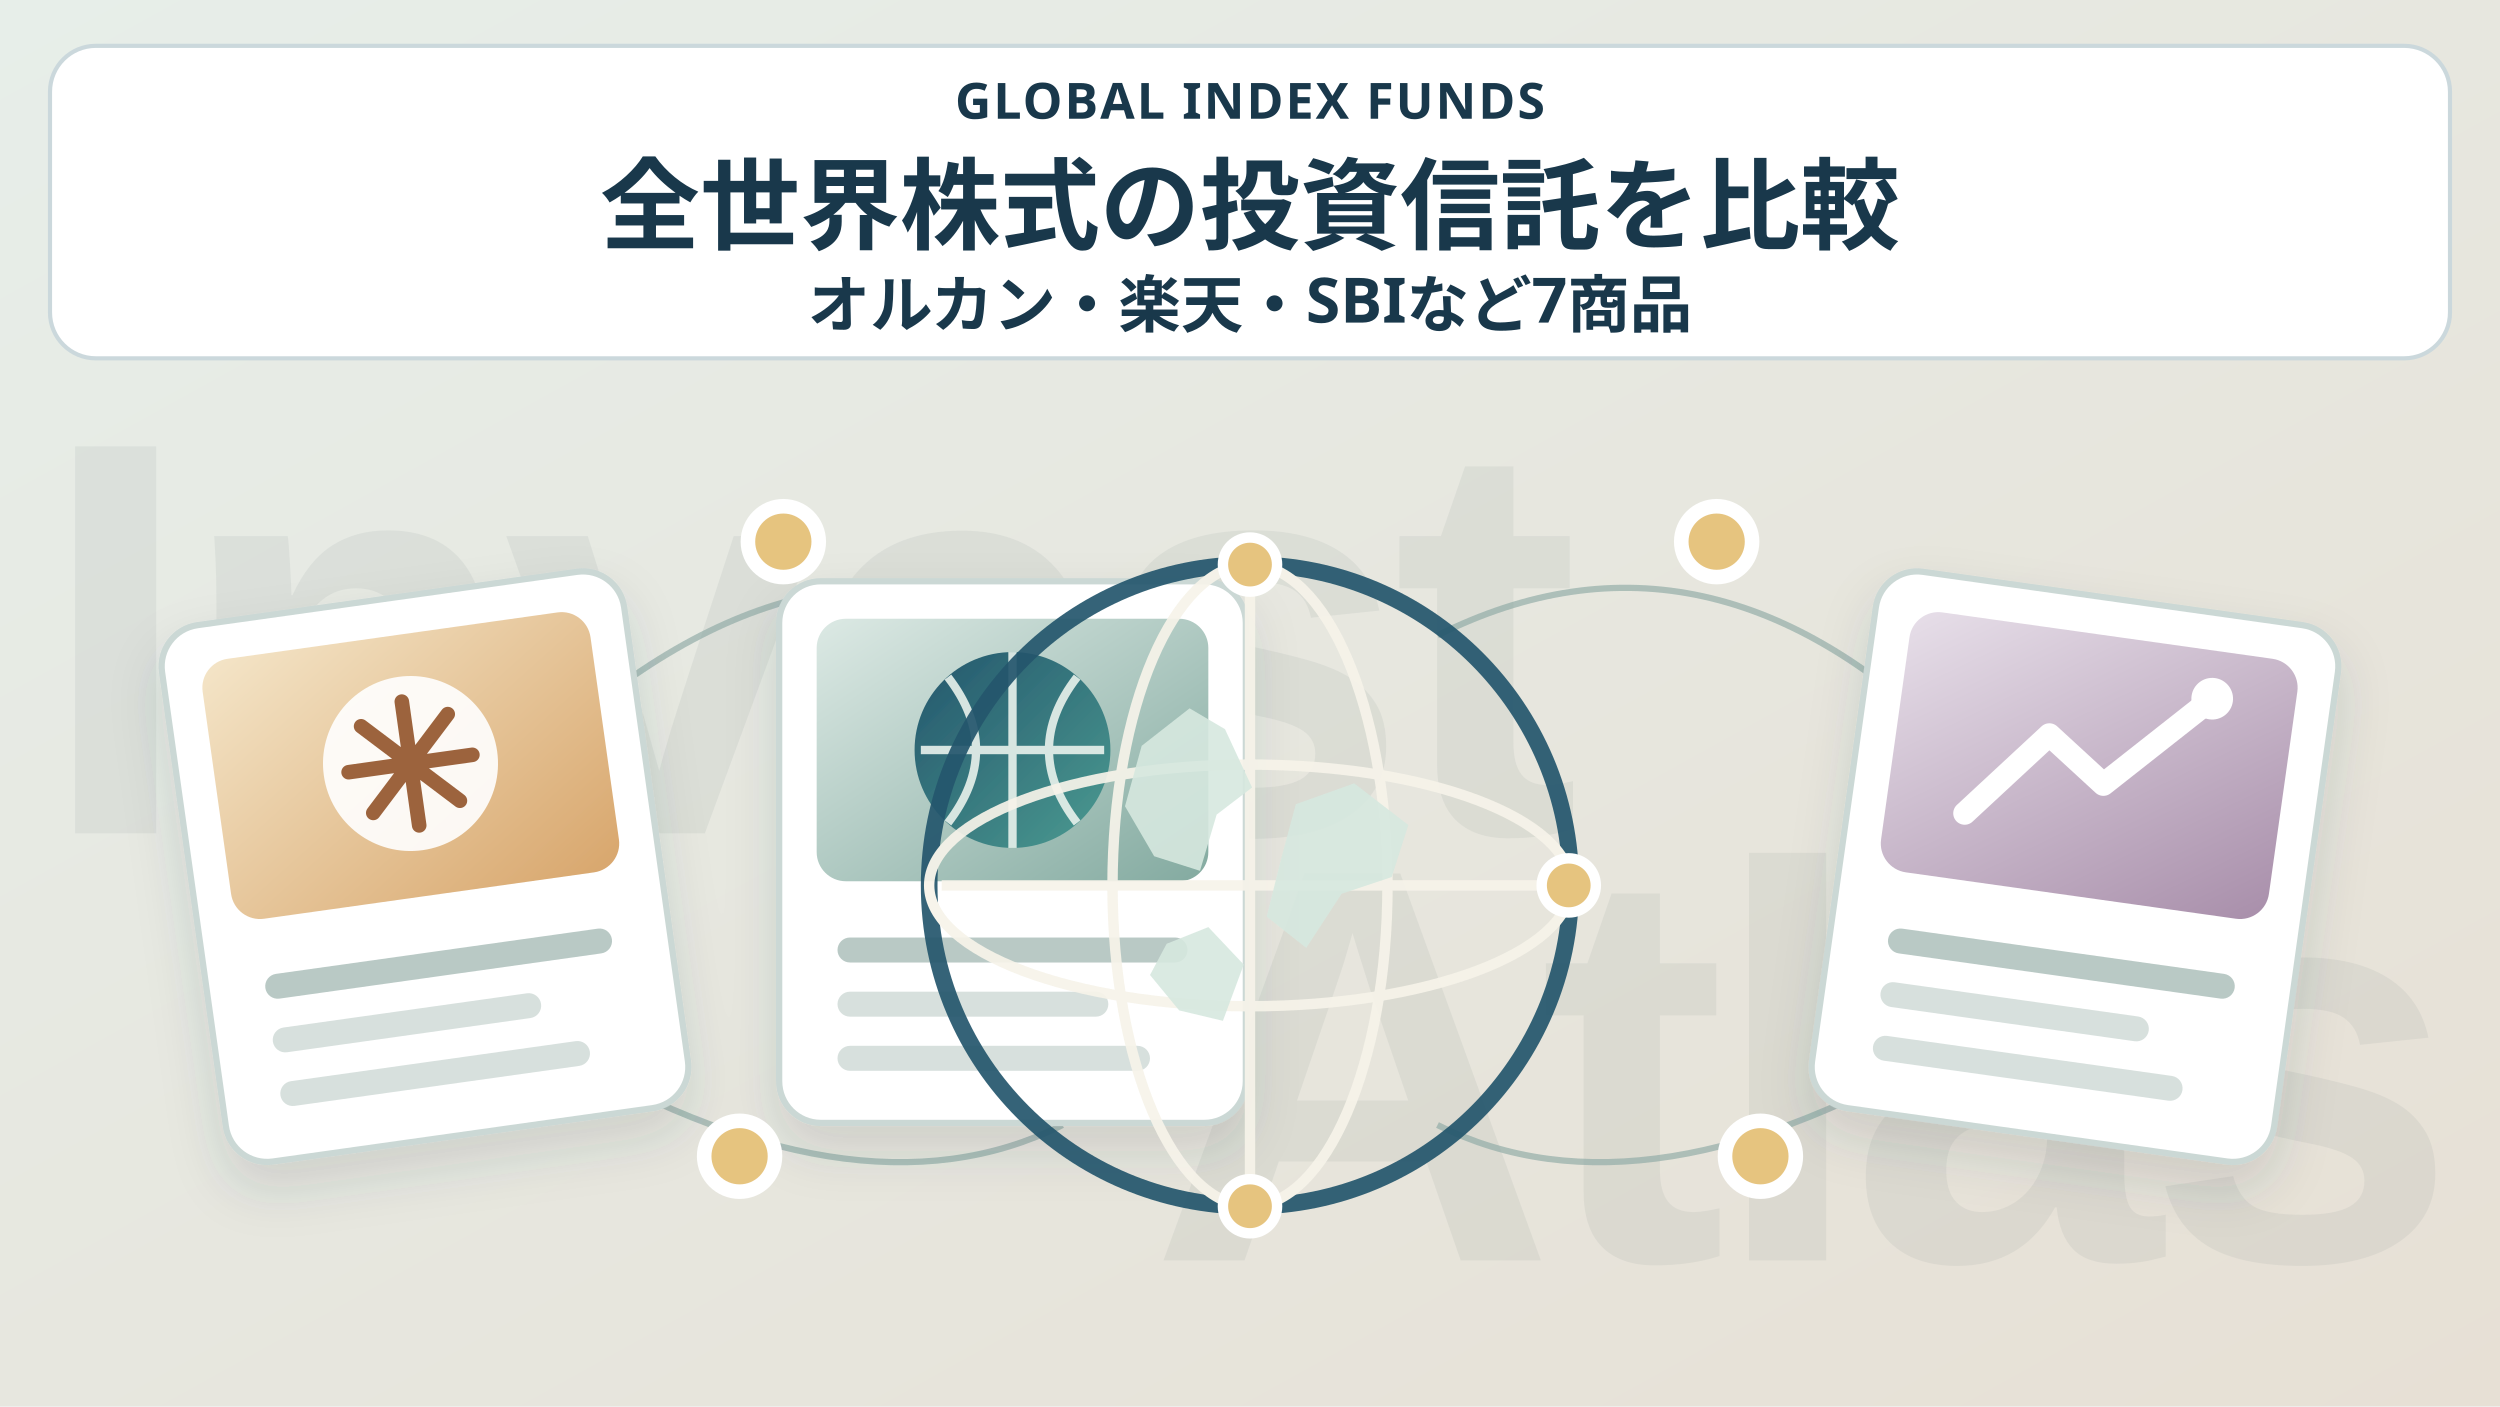
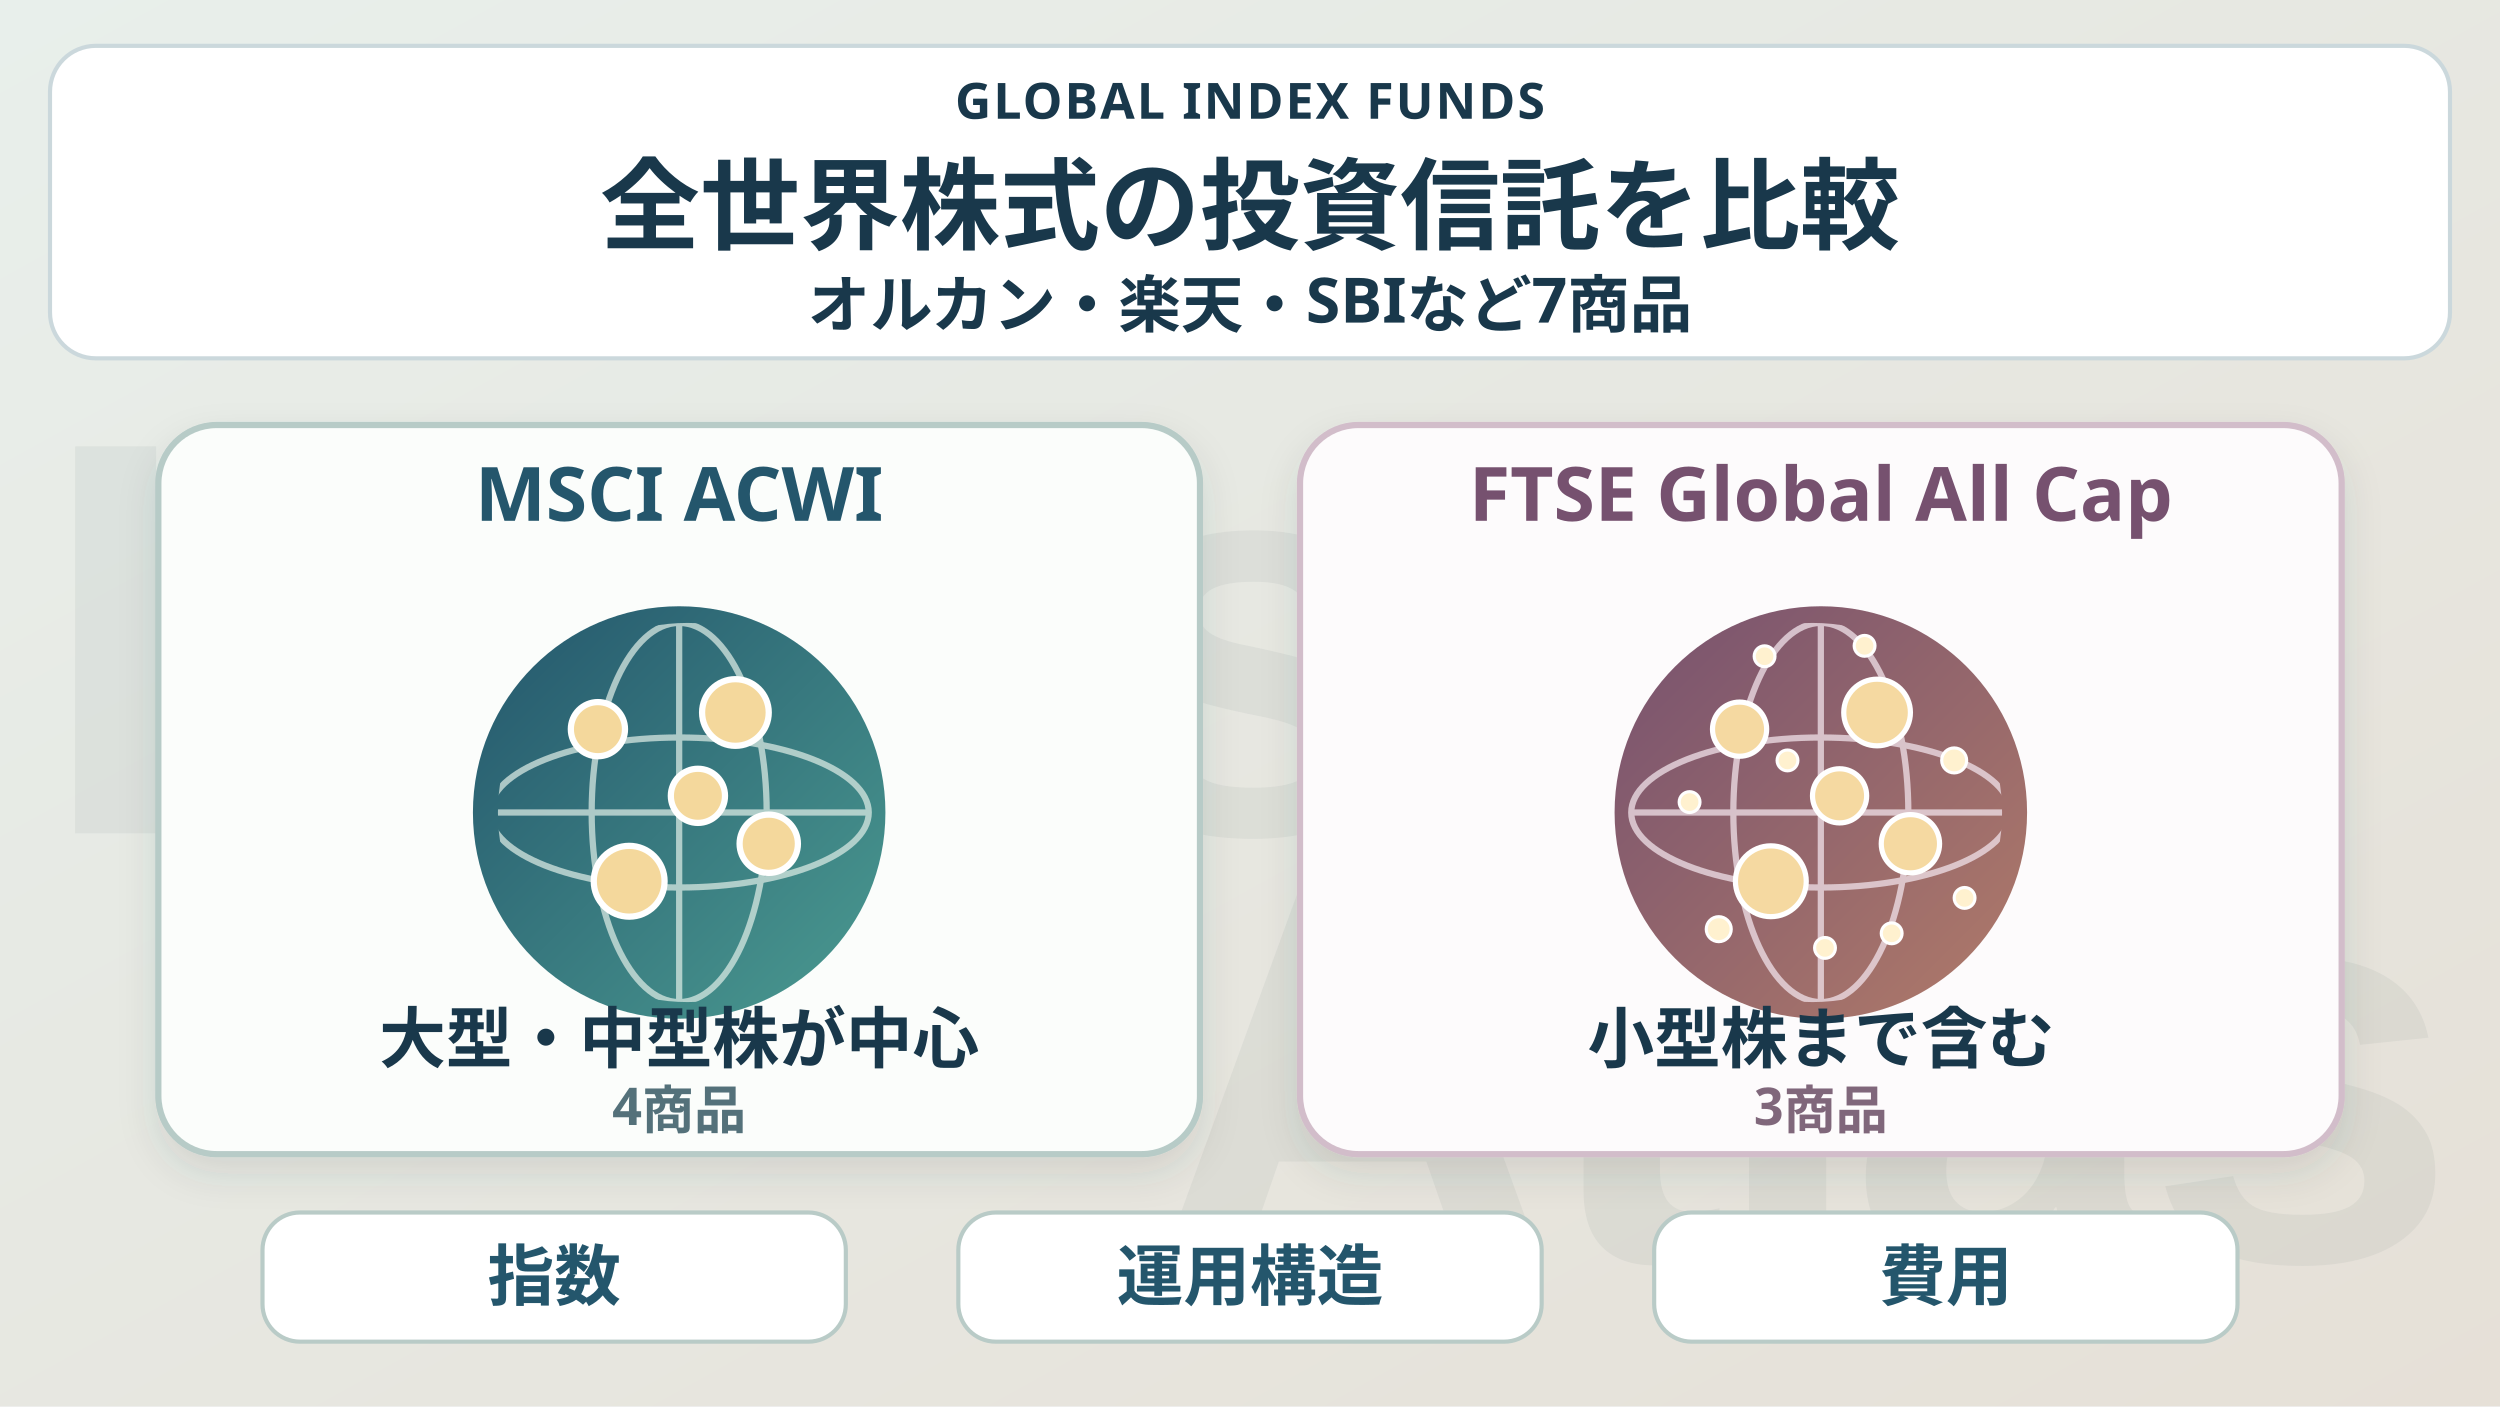
<svg xmlns="http://www.w3.org/2000/svg" viewBox="0 0 1200 675" role="img" aria-labelledby="title desc">
  <defs>
    <linearGradient id="bg" x1="0" y1="0" x2="1" y2="1">
-       <stop stop-color="#e7eee9" />
-       <stop offset="1" stop-color="#e7e0d5" />
+       <stop stop-color="#e8efeb" />
+       <stop offset="1" stop-color="#e6e0d7" />
    </linearGradient>
-     <linearGradient id="globe" x1="0" y1="0" x2="1" y2="1">
+     <linearGradient id="leftGlobe" x1="0" y1="0" x2="1" y2="1">
      <stop stop-color="#24566c" />
      <stop offset="1" stop-color="#4b9b91" />
    </linearGradient>
-     <linearGradient id="cardA" x1="0" y1="0" x2="1" y2="1">
-       <stop stop-color="#f4e5c8" />
-       <stop offset="1" stop-color="#d8a66c" />
+     <linearGradient id="rightGlobe" x1="0" y1="0" x2="1" y2="1">
+       <stop stop-color="#76516f" />
+       <stop offset="1" stop-color="#b17b69" />
    </linearGradient>
-     <linearGradient id="cardB" x1="0" y1="0" x2="1" y2="1">
-       <stop stop-color="#dce9e4" />
-       <stop offset="1" stop-color="#83aaa0" />
-     </linearGradient>
-     <linearGradient id="cardC" x1="0" y1="0" x2="1" y2="1">
-       <stop stop-color="#e7dfe9" />
-       <stop offset="1" stop-color="#a88eaa" />
-     </linearGradient>
-     <clipPath id="globeClip">
-       <circle cx="600" cy="425" r="154" />
+     <filter id="shadow" x="-20%" y="-20%" width="140%" height="150%">
+       <feDropShadow dx="0" dy="8" stdDeviation="9" flood-color="#304b51" flood-opacity=".12" />
+     </filter>
+     <clipPath id="clipL">
+       <circle cx="330" cy="390" r="91" />
    </clipPath>
-     <filter id="shadow" x="-30%" y="-30%" width="160%" height="170%">
-       <feDropShadow dx="0" dy="12" stdDeviation="12" flood-color="#314b50" flood-opacity=".14" />
-     </filter>
+     <clipPath id="clipR">
+       <circle cx="870" cy="390" r="91" />
+     </clipPath>
  </defs>
  <rect width="1200" height="675" fill="url(#bg)" />
-   <g font-family="Arial, Helvetica, sans-serif" font-weight="800" font-size="270" letter-spacing="-8" fill="#304b51" opacity=".07">
+   <g font-family="Arial, Helvetica, sans-serif" font-weight="800" font-size="270" letter-spacing="-8" fill="#304b51" opacity=".065">
    <text x="18" y="400">Invest</text>
    <text x="1180" y="605" text-anchor="end">Atlas</text>
  </g>
  <rect x="24" y="22" width="1152" height="150" rx="22" fill="#fff" stroke="#cbd8dc" stroke-width="2" />
  <g font-family="sans-serif" text-anchor="middle" fill="#19384b">
    <text x="600" y="57" font-size="24" font-weight="800" letter-spacing="1">GLOBAL INDEX FUNDS</text>
    <text x="600" y="116" font-size="48" font-weight="800">全世界株式の投資信託を比較</text>
    <text x="600" y="157" font-size="30" font-weight="650">オルカン・楽天・SBIなど7商品</text>
  </g>
-   <g fill="none" stroke="#8da9a4" stroke-width="3" opacity=".65">
-     <path d="M260 360Q390 240 510 305M690 305Q820 240 940 360" />
-     <path d="M260 500Q410 590 510 540M690 540Q790 590 940 500" />
+   <g filter="url(#shadow)">
+     <rect x="76" y="204" width="500" height="350" rx="28" fill="#fbfdfb" stroke="#b7cbc7" stroke-width="3" />
+     <rect x="624" y="204" width="500" height="350" rx="28" fill="#fdfbfc" stroke="#d2bdca" stroke-width="3" />
  </g>
-   <g filter="url(#shadow)">
-     <g transform="translate(92 286) rotate(-8 112 130)">
-       <rect width="224" height="260" rx="20" fill="#fff" stroke="#cbd8d5" stroke-width="3" />
-       <rect x="18" y="18" width="188" height="126" rx="14" fill="url(#cardA)" />
-       <circle cx="112" cy="80" r="42" fill="#fff" opacity=".9" />
-       <path d="M82 80h60M112 50v60M91 59l42 42M133 59l-42 42" stroke="#9c633c" stroke-width="7" stroke-linecap="round" />
-       <rect x="28" y="171" width="168" height="12" rx="6" fill="#b9c9c5" />
-       <rect x="28" y="197" width="130" height="12" rx="6" fill="#d7e0dd" />
-       <rect x="28" y="223" width="150" height="12" rx="6" fill="#d7e0dd" />
-     </g>
-     <g transform="translate(884 286) rotate(8 112 130)">
-       <rect width="224" height="260" rx="20" fill="#fff" stroke="#cbd8d5" stroke-width="3" />
-       <rect x="18" y="18" width="188" height="126" rx="14" fill="url(#cardC)" />
-       <path d="M56 112l35-43 29 20 46-48" fill="none" stroke="#fff" stroke-width="11" stroke-linecap="round" stroke-linejoin="round" />
-       <circle cx="166" cy="41" r="10" fill="#fff" />
-       <rect x="28" y="171" width="168" height="12" rx="6" fill="#b9c9c5" />
-       <rect x="28" y="197" width="130" height="12" rx="6" fill="#d7e0dd" />
-       <rect x="28" y="223" width="150" height="12" rx="6" fill="#d7e0dd" />
-     </g>
-     <g transform="translate(486 395)">
-       <rect x="-112" y="-116" width="224" height="260" rx="20" fill="#fff" stroke="#cbd8d5" stroke-width="3" />
-       <rect x="-94" y="-98" width="188" height="126" rx="14" fill="url(#cardB)" />
-       <circle cx="0" cy="-35" r="47" fill="url(#globe)" />
-       <path d="M-44-35H44M0-82V12M-31-70Q-4-35-31 0M31-70Q4-35 31 0" fill="none" stroke="#e9f2ec" stroke-width="4" opacity=".9" />
-       <rect x="-84" y="55" width="168" height="12" rx="6" fill="#b9c9c5" />
-       <rect x="-84" y="81" width="130" height="12" rx="6" fill="#d7e0dd" />
-       <rect x="-84" y="107" width="150" height="12" rx="6" fill="#d7e0dd" />
-     </g>
+   <g font-family="sans-serif" text-anchor="middle" font-weight="800">
+     <text x="326" y="250" font-size="36" fill="#24566c">MSCI ACWI</text>
+     <text x="874" y="250" font-size="36" fill="#76516f">FTSE Global All Cap</text>
  </g>
-   <g fill="#e6c47f" stroke="#fff" stroke-width="7">
-     <circle cx="376" cy="260" r="17" />
-     <circle cx="824" cy="260" r="17" />
-     <circle cx="355" cy="555" r="17" />
-     <circle cx="845" cy="555" r="17" />
+   <circle cx="326" cy="390" r="99" fill="url(#leftGlobe)" />
+   <g clip-path="url(#clipL)" fill="none" stroke="#dcebe5" stroke-width="3" opacity=".72">
+     <ellipse cx="326" cy="390" rx="42" ry="91" />
+     <ellipse cx="326" cy="390" rx="91" ry="36" />
+     <path d="M235 390H417M326 299V481" />
  </g>
-   <g transform="translate(600 425)" fill="none" stroke="#f6f3e9" stroke-width="5" opacity=".92">
-     <circle r="154" stroke="#24566c" stroke-width="8" />
-     <ellipse rx="66" ry="154" />
-     <ellipse rx="154" ry="58" />
-     <path d="M-148 0H148M0-148V148" />
+   <g clip-path="url(#clipL)" fill="#f4d89c" stroke="#fff" stroke-width="3">
+     <circle cx="287" cy="350" r="13" />
+     <circle cx="353" cy="342" r="16" />
+     <circle cx="369" cy="405" r="14" />
+     <circle cx="302" cy="423" r="17" />
+     <circle cx="335" cy="382" r="13" />
  </g>
-   <g fill="#d6e8df" opacity=".9">
-     <path d="M548 358l23-18 17 10 13 28-17 13-8 27-22-7-14-24z" />
-     <path d="M622 386l28-10 26 20-8 25-24 8-17 26-19-15 7-28z" />
-     <path d="M560 453l20-8 17 18-10 27-21-5-14-17z" />
+   <circle cx="874" cy="390" r="99" fill="url(#rightGlobe)" />
+   <g clip-path="url(#clipR)" fill="none" stroke="#f0e2e9" stroke-width="3" opacity=".75">
+     <ellipse cx="874" cy="390" rx="42" ry="91" />
+     <ellipse cx="874" cy="390" rx="91" ry="36" />
+     <path d="M783 390H965M874 299V481" />
  </g>
-   <g fill="#e6c47f" stroke="#fff" stroke-width="5">
-     <circle cx="600" cy="271" r="13" />
-     <circle cx="753" cy="425" r="13" />
-     <circle cx="600" cy="579" r="13" />
+   <g clip-path="url(#clipR)" fill="#f5d9a1" stroke="#fff" stroke-width="2.5">
+     <circle cx="835" cy="350" r="13" />
+     <circle cx="901" cy="342" r="16" />
+     <circle cx="917" cy="405" r="14" />
+     <circle cx="850" cy="423" r="17" />
+     <circle cx="883" cy="382" r="13" />
+   </g>
+   <g clip-path="url(#clipR)" fill="#fff1cf" stroke="#fff" stroke-width="1.5">
+     <circle cx="811" cy="385" r="5" />
+     <circle cx="825" cy="446" r="6" />
+     <circle cx="847" cy="315" r="5" />
+     <circle cx="876" cy="455" r="5" />
+     <circle cx="938" cy="365" r="6" />
+     <circle cx="943" cy="431" r="5" />
+     <circle cx="895" cy="310" r="5" />
+     <circle cx="858" cy="365" r="5" />
+     <circle cx="908" cy="448" r="5" />
+   </g>
+   <g font-family="sans-serif" text-anchor="middle" font-weight="750">
+     <text x="326" y="510" font-size="32" fill="#19384b">大型・中型株が中心</text>
+     <text x="874" y="510" font-size="32" fill="#19384b">小型株まで含む</text>
+     <text x="326" y="540" font-size="25" fill="#54717a">4商品</text>
+     <text x="874" y="540" font-size="25" fill="#80677b">3商品</text>
+   </g>
+   <g font-family="sans-serif" text-anchor="middle" font-size="32" font-weight="800">
+     <rect x="126" y="582" width="280" height="62" rx="18" fill="#fff" stroke="#b9cbc7" stroke-width="2" />
+     <rect x="460" y="582" width="280" height="62" rx="18" fill="#fff" stroke="#b9cbc7" stroke-width="2" />
+     <rect x="794" y="582" width="280" height="62" rx="18" fill="#fff" stroke="#b9cbc7" stroke-width="2" />
+     <text x="266" y="624" fill="#24566c">指数</text>
+     <text x="600" y="624" fill="#24566c">運用構造</text>
+     <text x="934" y="624" fill="#24566c">費用</text>
  </g>
</svg>
